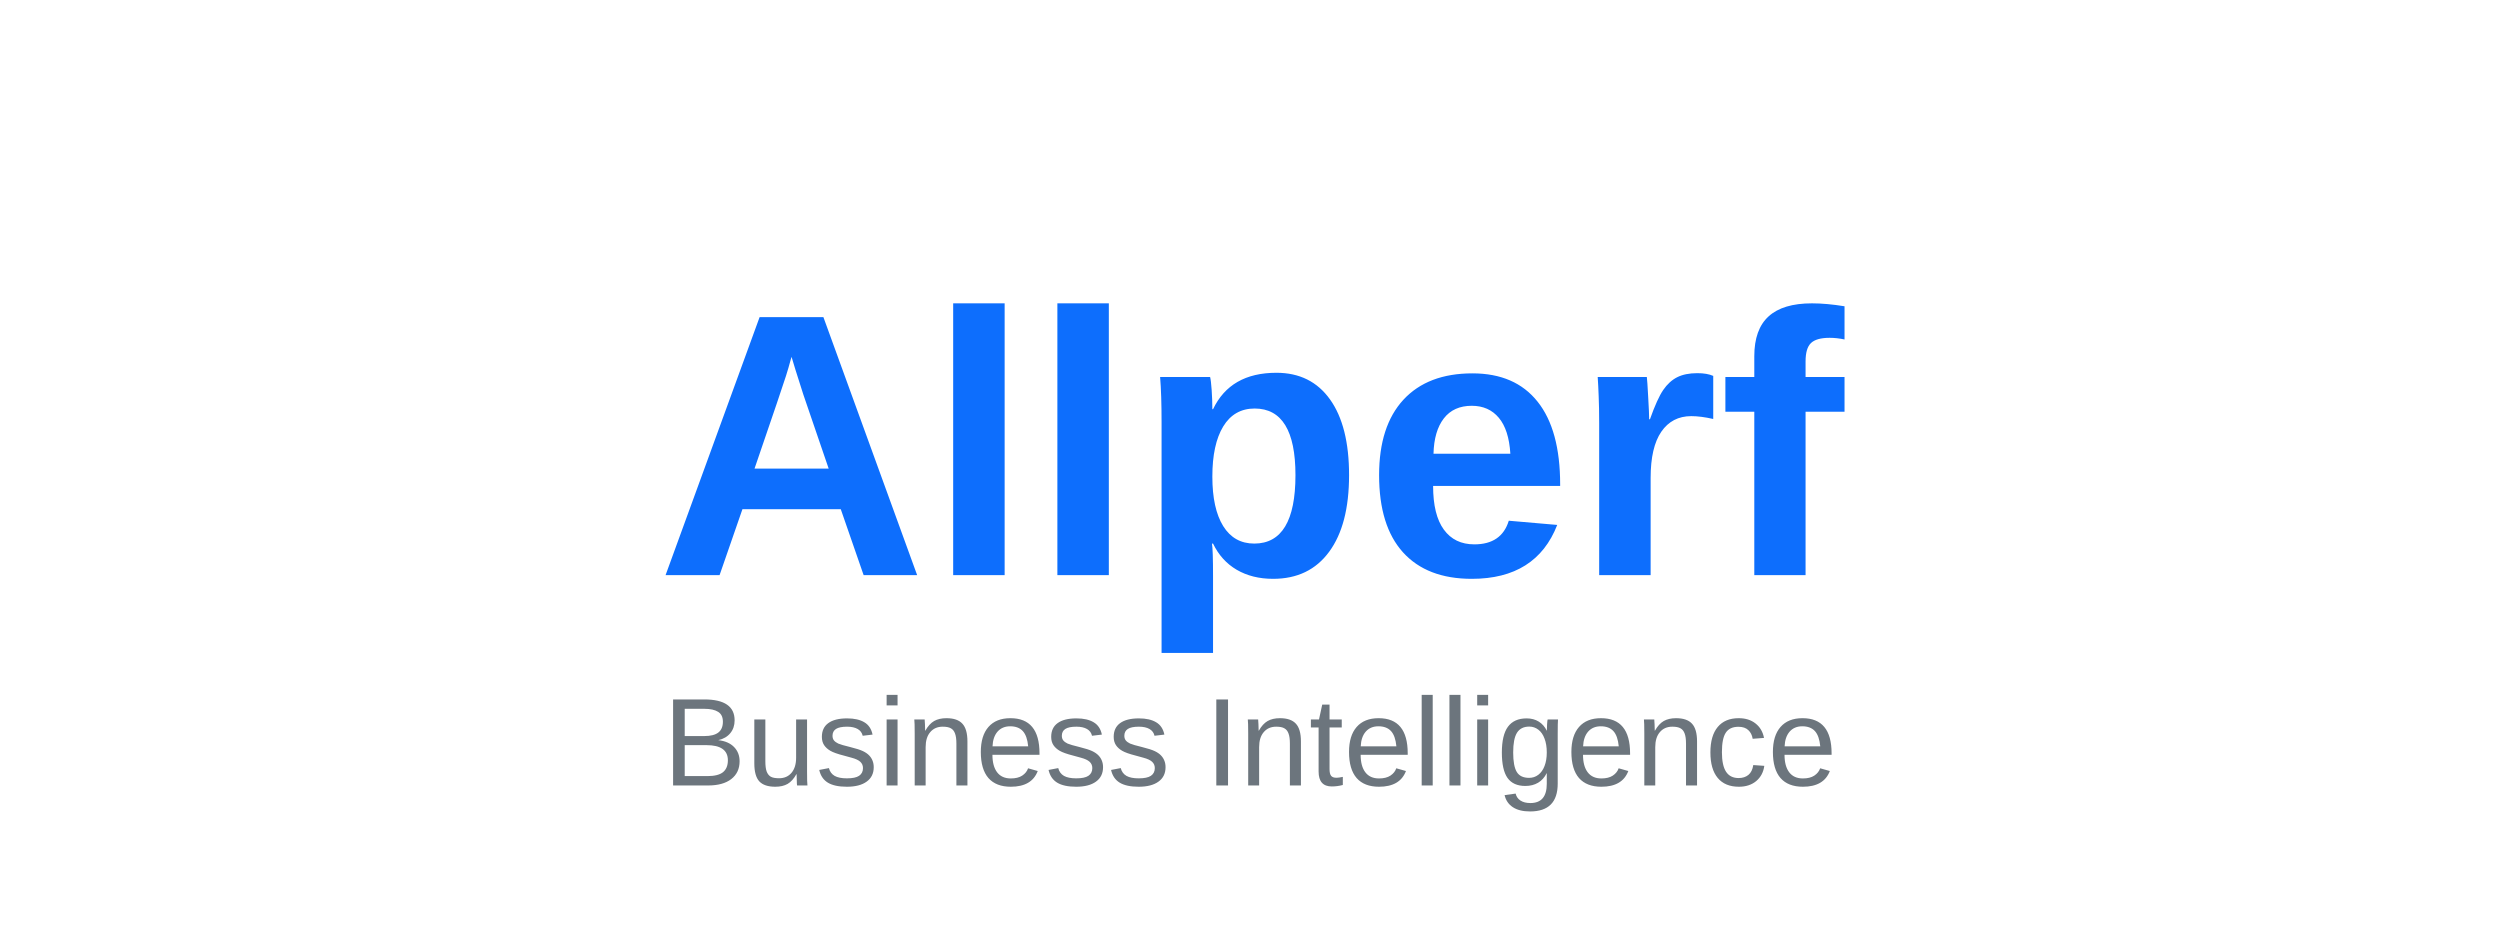
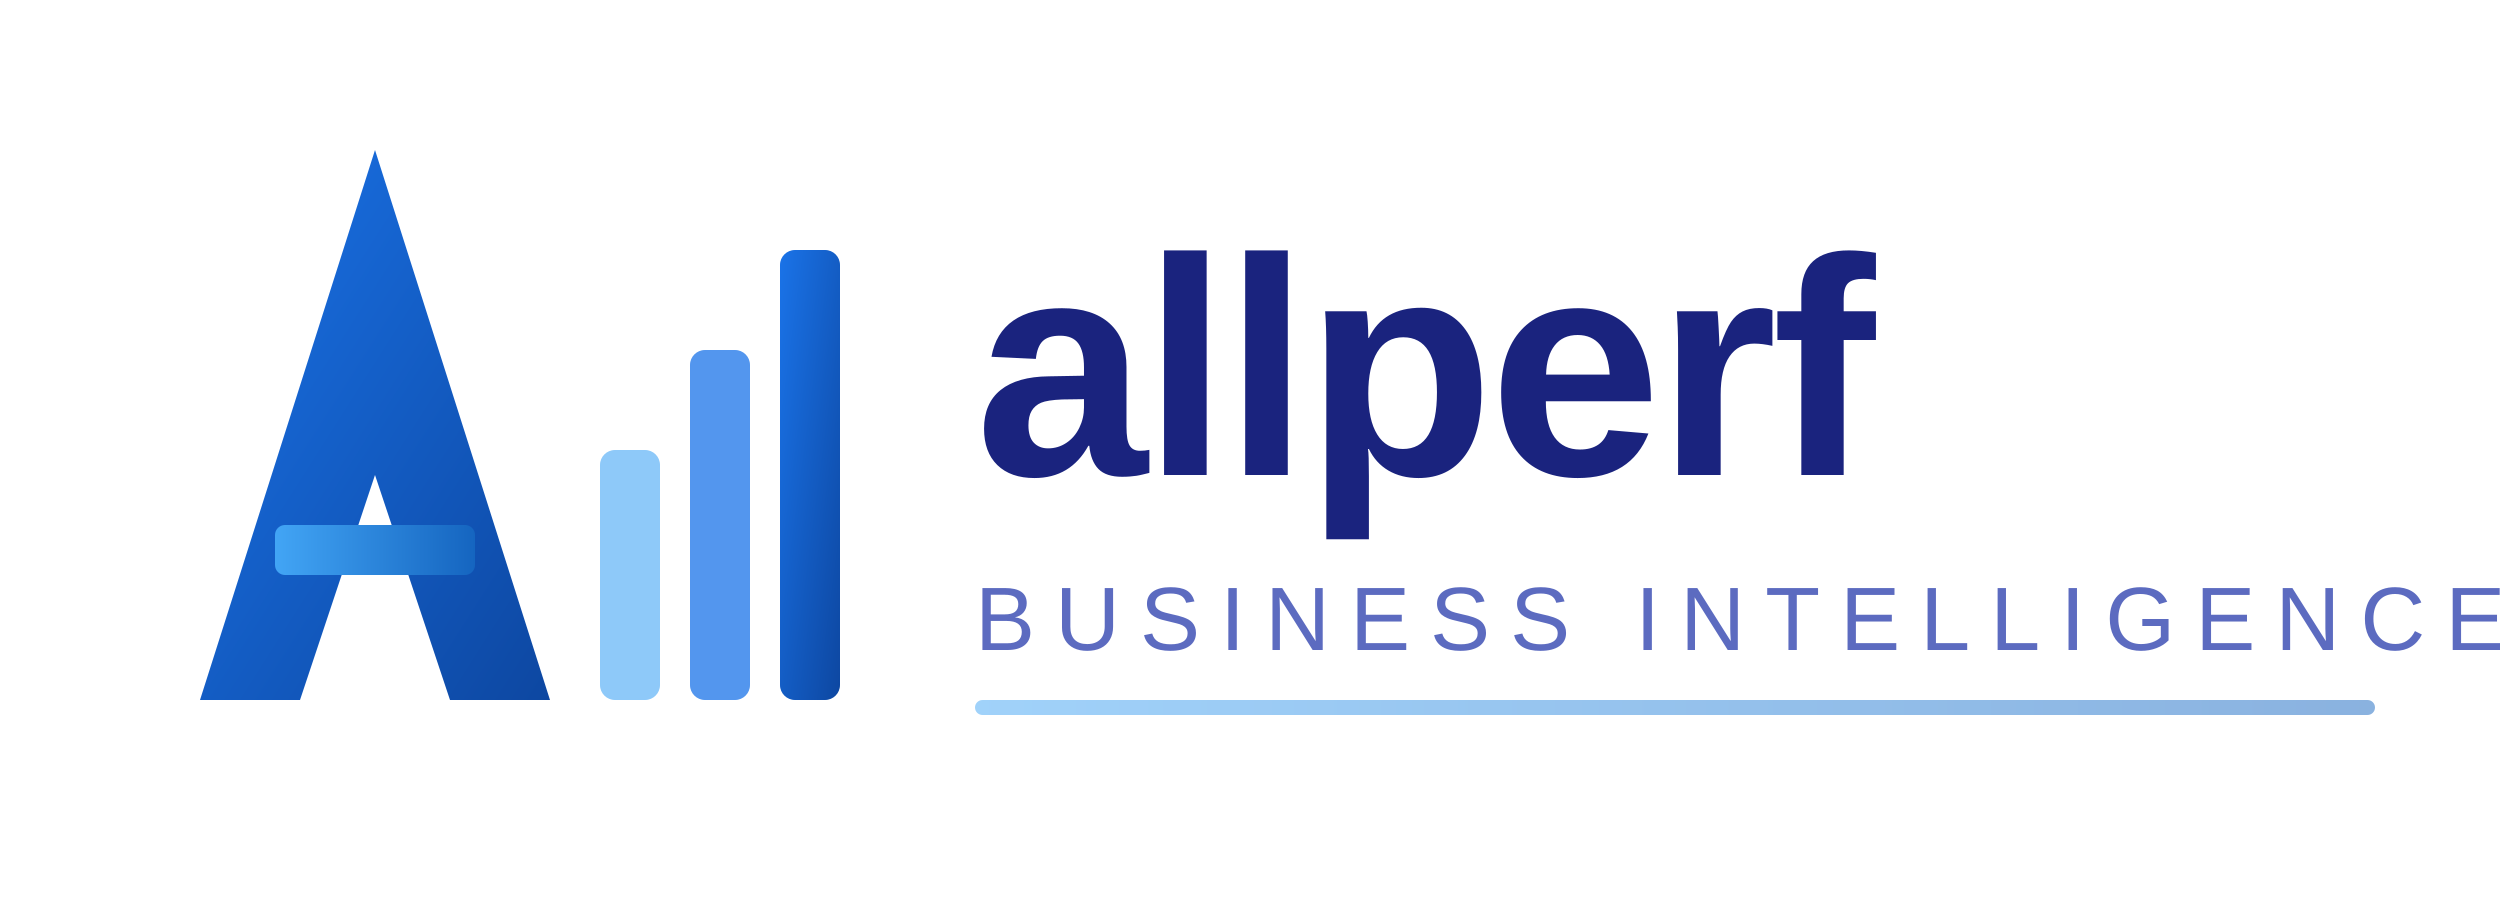
- <svg xmlns="http://www.w3.org/2000/svg" viewBox="0 0 400 150" width="400" height="150">
-   <rect width="100%" height="100%" fill="none" />
-   <text x="50%" y="50%" font-family="Arial, sans-serif" font-size="60" font-weight="bold" fill="#0d6efd" text-anchor="middle" dominant-baseline="middle">Allperf</text>
-   <text x="50%" y="80%" font-family="Arial, sans-serif" font-size="20" fill="#6c757d" text-anchor="middle" dominant-baseline="middle">Business Intelligence</text>
+ <svg xmlns="http://www.w3.org/2000/svg" viewBox="0 0 500 180" width="500" height="180">
+   <defs>
+     <linearGradient id="grad1" x1="0%" y1="0%" x2="100%" y2="100%">
+       <stop offset="0%" style="stop-color:#1a73e8;stop-opacity:1" />
+       <stop offset="100%" style="stop-color:#0d47a1;stop-opacity:1" />
+     </linearGradient>
+     <linearGradient id="grad2" x1="0%" y1="0%" x2="100%" y2="0%">
+       <stop offset="0%" style="stop-color:#42a5f5;stop-opacity:1" />
+       <stop offset="100%" style="stop-color:#1565c0;stop-opacity:1" />
+     </linearGradient>
+   </defs>
+   <g transform="translate(30, 20)">
+     <polygon points="45,10 10,120 30,120 45,75 60,120 80,120" fill="url(#grad1)" />
+     <rect x="25" y="85" width="40" height="10" rx="2" fill="url(#grad2)" />
+     <rect x="90" y="70" width="12" height="50" rx="3" fill="#42a5f5" opacity="0.6" />
+     <rect x="108" y="50" width="12" height="70" rx="3" fill="#1a73e8" opacity="0.75" />
+     <rect x="126" y="30" width="12" height="90" rx="3" fill="url(#grad1)" />
+   </g>
+   <text x="195" y="95" font-family="'Segoe UI', Arial, sans-serif" font-size="62" font-weight="700" fill="#1a237e" letter-spacing="-1">
+     allperf
+   </text>
+   <text x="195" y="130" font-family="'Segoe UI', Arial, sans-serif" font-size="18" fill="#5c6bc0" letter-spacing="4" font-weight="400">
+     BUSINESS INTELLIGENCE
+   </text>
+   <rect x="195" y="140" width="280" height="3" rx="1.5" fill="url(#grad2)" opacity="0.5" />
</svg>
